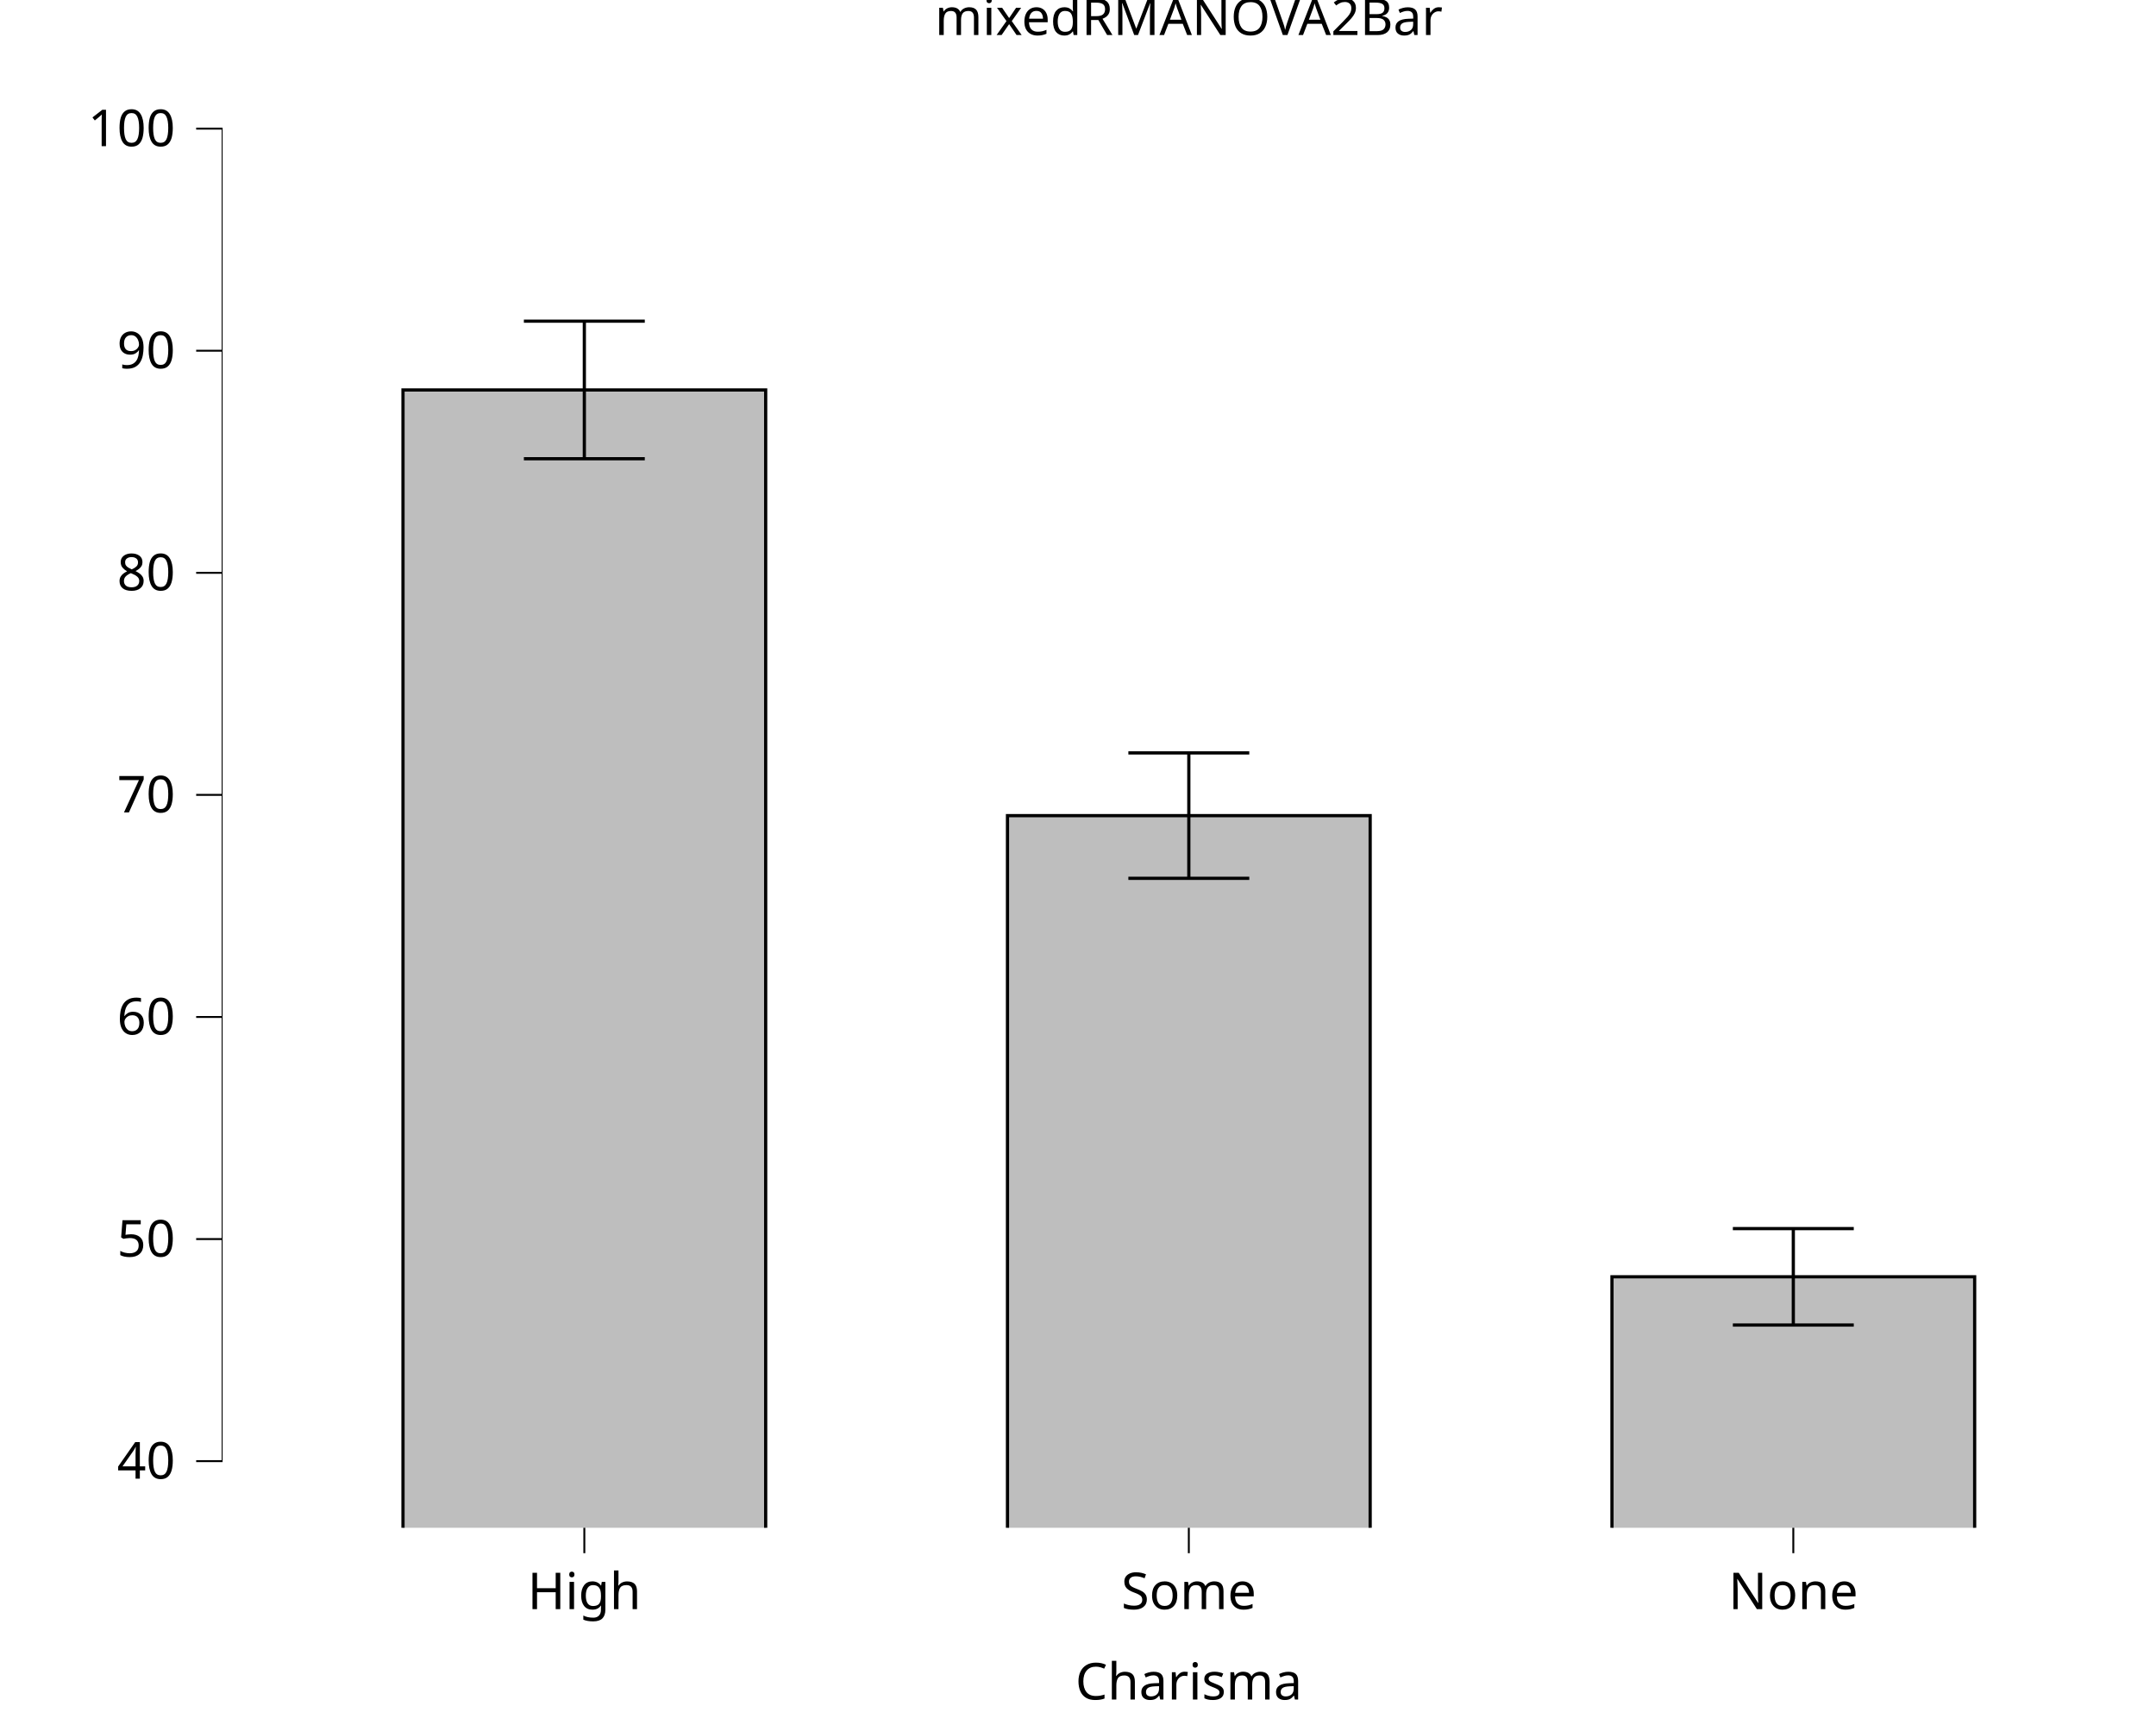
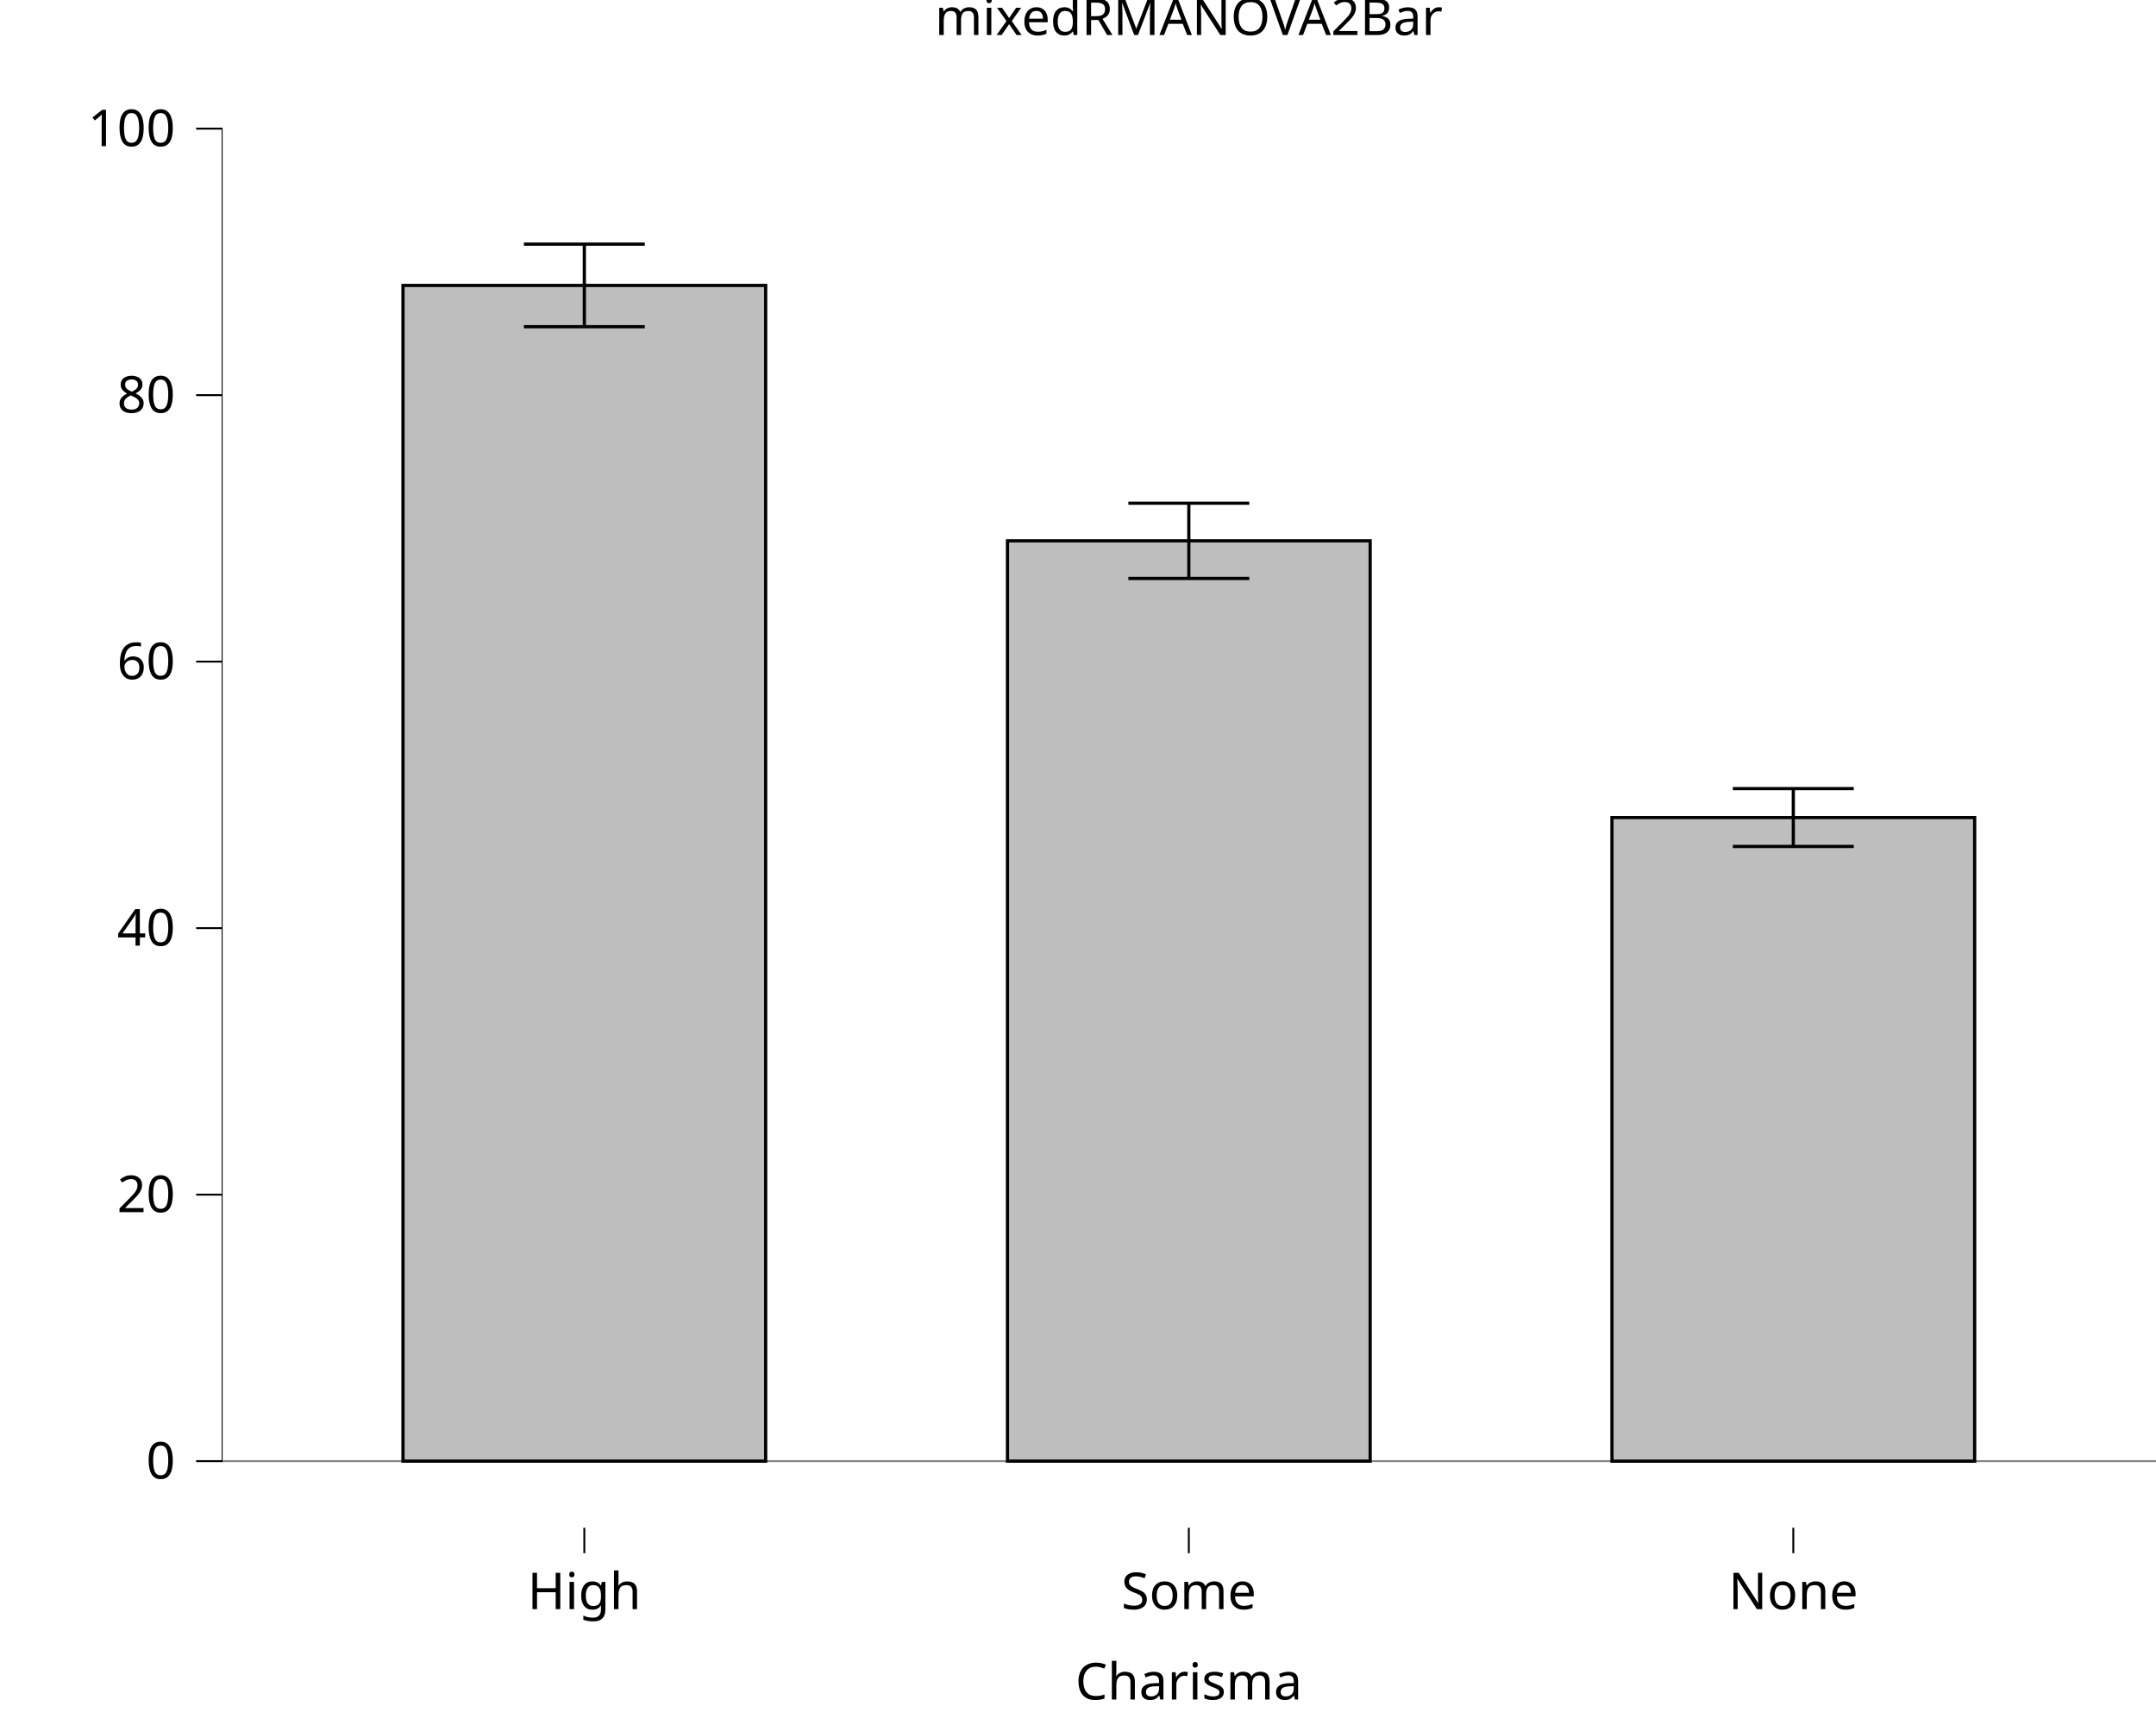
<svg xmlns="http://www.w3.org/2000/svg" class="svglite" data-engine-version="2.0" width="720.00pt" height="576.00pt" viewBox="0 0 720.00 576.00">
  <defs>
    <style type="text/css">
    .svglite line, .svglite polyline, .svglite polygon, .svglite path, .svglite rect, .svglite circle {
      fill: none;
      stroke: #000000;
      stroke-linecap: round;
      stroke-linejoin: round;
      stroke-miterlimit: 10.00;
    }
  </style>
  </defs>
  <rect width="100%" height="100%" style="stroke: none; fill: #FFFFFF;" />
  <defs>
    <clipPath id="cpMC4wMHw3MjAuMDB8MC4wMHw1NzYuMDA=">
      <rect x="0.00" y="0.00" width="720.00" height="576.00" />
    </clipPath>
  </defs>
  <g clip-path="url(#cpMC4wMHw3MjAuMDB8MC4wMHw1NzYuMDA=)">
    <rect x="0.00" y="0.00" width="720.00" height="576.00" style="stroke-width: 10.67; stroke: none;" />
  </g>
  <defs>
    <clipPath id="cpNzQuMDJ8NzIwLjAwfDIwLjcxfDUxMC4xNA==">
      <rect x="74.02" y="20.71" width="645.98" height="489.43" />
    </clipPath>
  </defs>
  <g clip-path="url(#cpNzQuMDJ8NzIwLjAwfDIwLjcxfDUxMC4xNA==)">
    <rect x="74.02" y="20.71" width="645.98" height="489.43" style="stroke-width: 10.67; stroke: none;" />
-     <line x1="74.02" y1="784.52" x2="720.00" y2="784.52" style="stroke-width: 1.07; stroke-linecap: butt;" />
-     <rect x="134.58" y="130.21" width="121.12" height="654.31" style="stroke-width: 1.07; stroke-linecap: square; stroke-linejoin: miter; fill: #BEBEBE;" />
-     <rect x="336.45" y="272.35" width="121.12" height="512.17" style="stroke-width: 1.07; stroke-linecap: square; stroke-linejoin: miter; fill: #BEBEBE;" />
-     <rect x="538.32" y="426.34" width="121.12" height="358.18" style="stroke-width: 1.07; stroke-linecap: square; stroke-linejoin: miter; fill: #BEBEBE;" />
-     <polyline points="174.95,107.24 215.33,107.24 " style="stroke-width: 1.07; stroke-linecap: butt;" />
-     <polyline points="195.14,107.24 195.14,153.18 " style="stroke-width: 1.07; stroke-linecap: butt;" />
-     <polyline points="174.95,153.18 215.33,153.18 " style="stroke-width: 1.07; stroke-linecap: butt;" />
-     <polyline points="578.69,410.24 619.07,410.24 " style="stroke-width: 1.07; stroke-linecap: butt;" />
-     <polyline points="598.88,410.24 598.88,442.45 " style="stroke-width: 1.07; stroke-linecap: butt;" />
-     <polyline points="578.69,442.45 619.07,442.45 " style="stroke-width: 1.07; stroke-linecap: butt;" />
-     <polyline points="376.82,251.41 417.20,251.41 " style="stroke-width: 1.07; stroke-linecap: butt;" />
-     <polyline points="397.01,251.41 397.01,293.28 " style="stroke-width: 1.07; stroke-linecap: butt;" />
-     <polyline points="376.82,293.28 417.20,293.28 " style="stroke-width: 1.07; stroke-linecap: butt;" />
+     <line x1="74.02" y1="487.89" x2="720.00" y2="487.89" style="stroke-width: 0.64; stroke: #858585; stroke-linecap: butt;" />
+     <rect x="134.58" y="95.31" width="121.12" height="392.58" style="stroke-width: 1.07; stroke-linecap: square; stroke-linejoin: miter; fill: #BEBEBE;" />
+     <rect x="336.45" y="180.59" width="121.12" height="307.30" style="stroke-width: 1.07; stroke-linecap: square; stroke-linejoin: miter; fill: #BEBEBE;" />
+     <rect x="538.32" y="272.99" width="121.12" height="214.91" style="stroke-width: 1.07; stroke-linecap: square; stroke-linejoin: miter; fill: #BEBEBE;" />
+     <polyline points="174.95,81.53 215.33,81.53 " style="stroke-width: 1.07; stroke-linecap: butt;" />
+     <polyline points="195.14,81.53 195.14,109.09 " style="stroke-width: 1.07; stroke-linecap: butt;" />
+     <polyline points="174.95,109.09 215.33,109.09 " style="stroke-width: 1.07; stroke-linecap: butt;" />
+     <polyline points="578.69,263.33 619.07,263.33 " style="stroke-width: 1.07; stroke-linecap: butt;" />
+     <polyline points="598.88,263.33 598.88,282.65 " style="stroke-width: 1.07; stroke-linecap: butt;" />
+     <polyline points="578.69,282.65 619.07,282.65 " style="stroke-width: 1.07; stroke-linecap: butt;" />
+     <polyline points="376.82,168.03 417.20,168.03 " style="stroke-width: 1.07; stroke-linecap: butt;" />
+     <polyline points="397.01,168.03 397.01,193.15 " style="stroke-width: 1.07; stroke-linecap: butt;" />
+     <polyline points="376.82,193.15 417.20,193.15 " style="stroke-width: 1.07; stroke-linecap: butt;" />
    <line x1="74.02" y1="488.21" x2="74.02" y2="42.64" style="stroke-width: 0.64; stroke-linecap: butt;" />
    <rect x="74.02" y="20.71" width="645.98" height="489.43" style="stroke-width: 0.00; stroke: none;" />
  </g>
  <g clip-path="url(#cpMC4wMHw3MjAuMDB8MC4wMHw1NzYuMDA=)">
    <polyline points="74.02,510.14 74.02,20.71 " style="stroke-width: 0.00; stroke: none; stroke-linecap: butt;" />
-     <text x="58.54" y="493.74" text-anchor="end" style="font-size: 17.00px; font-family: sans;" textLength="18.91px" lengthAdjust="spacingAndGlyphs">40</text>
-     <text x="58.54" y="419.59" text-anchor="end" style="font-size: 17.00px; font-family: sans;" textLength="18.91px" lengthAdjust="spacingAndGlyphs">50</text>
-     <text x="58.54" y="345.43" text-anchor="end" style="font-size: 17.00px; font-family: sans;" textLength="18.91px" lengthAdjust="spacingAndGlyphs">60</text>
-     <text x="58.54" y="271.27" text-anchor="end" style="font-size: 17.00px; font-family: sans;" textLength="18.91px" lengthAdjust="spacingAndGlyphs">70</text>
-     <text x="58.54" y="197.12" text-anchor="end" style="font-size: 17.00px; font-family: sans;" textLength="18.91px" lengthAdjust="spacingAndGlyphs">80</text>
-     <text x="58.54" y="122.96" text-anchor="end" style="font-size: 17.00px; font-family: sans;" textLength="18.91px" lengthAdjust="spacingAndGlyphs">90</text>
+     <text x="58.54" y="493.74" text-anchor="end" style="font-size: 17.00px; font-family: sans;" textLength="9.46px" lengthAdjust="spacingAndGlyphs">0</text>
+     <text x="58.54" y="404.75" text-anchor="end" style="font-size: 17.00px; font-family: sans;" textLength="18.91px" lengthAdjust="spacingAndGlyphs">20</text>
+     <text x="58.54" y="315.77" text-anchor="end" style="font-size: 17.00px; font-family: sans;" textLength="18.91px" lengthAdjust="spacingAndGlyphs">40</text>
+     <text x="58.54" y="226.78" text-anchor="end" style="font-size: 17.00px; font-family: sans;" textLength="18.91px" lengthAdjust="spacingAndGlyphs">60</text>
+     <text x="58.54" y="137.79" text-anchor="end" style="font-size: 17.00px; font-family: sans;" textLength="18.91px" lengthAdjust="spacingAndGlyphs">80</text>
    <text x="58.54" y="48.80" text-anchor="end" style="font-size: 17.00px; font-family: sans;" textLength="28.37px" lengthAdjust="spacingAndGlyphs">100</text>
    <polyline points="65.51,487.89 74.02,487.89 " style="stroke-width: 0.64; stroke-linecap: butt;" />
-     <polyline points="65.51,413.74 74.02,413.74 " style="stroke-width: 0.64; stroke-linecap: butt;" />
-     <polyline points="65.51,339.58 74.02,339.58 " style="stroke-width: 0.64; stroke-linecap: butt;" />
-     <polyline points="65.51,265.42 74.02,265.42 " style="stroke-width: 0.64; stroke-linecap: butt;" />
-     <polyline points="65.51,191.27 74.02,191.27 " style="stroke-width: 0.64; stroke-linecap: butt;" />
-     <polyline points="65.51,117.11 74.02,117.11 " style="stroke-width: 0.64; stroke-linecap: butt;" />
+     <polyline points="65.51,398.91 74.02,398.91 " style="stroke-width: 0.64; stroke-linecap: butt;" />
+     <polyline points="65.51,309.92 74.02,309.92 " style="stroke-width: 0.64; stroke-linecap: butt;" />
+     <polyline points="65.51,220.93 74.02,220.93 " style="stroke-width: 0.64; stroke-linecap: butt;" />
+     <polyline points="65.51,131.94 74.02,131.94 " style="stroke-width: 0.64; stroke-linecap: butt;" />
    <polyline points="65.51,42.95 74.02,42.95 " style="stroke-width: 0.64; stroke-linecap: butt;" />
    <polyline points="74.02,510.14 720.00,510.14 " style="stroke-width: 0.00; stroke: none; stroke-linecap: butt;" />
    <polyline points="195.14,518.64 195.14,510.14 " style="stroke-width: 0.64; stroke-linecap: butt;" />
    <polyline points="598.88,518.64 598.88,510.14 " style="stroke-width: 0.64; stroke-linecap: butt;" />
    <polyline points="397.01,518.64 397.01,510.14 " style="stroke-width: 0.64; stroke-linecap: butt;" />
    <text x="195.14" y="537.32" text-anchor="middle" style="font-size: 17.00px; font-family: sans;" textLength="34.97px" lengthAdjust="spacingAndGlyphs">High</text>
    <text x="598.88" y="537.32" text-anchor="middle" style="font-size: 17.00px; font-family: sans;" textLength="40.65px" lengthAdjust="spacingAndGlyphs">None</text>
    <text x="397.01" y="537.32" text-anchor="middle" style="font-size: 17.00px; font-family: sans;" textLength="44.42px" lengthAdjust="spacingAndGlyphs">Some</text>
    <text x="397.01" y="567.49" text-anchor="middle" style="font-size: 17.00px; font-family: sans;" textLength="72.76px" lengthAdjust="spacingAndGlyphs">Charisma</text>
    <text x="397.01" y="11.70" text-anchor="middle" style="font-size: 17.00px; font-family: sans;" textLength="167.26px" lengthAdjust="spacingAndGlyphs">mixedRMANOVA2Bar</text>
  </g>
</svg>
